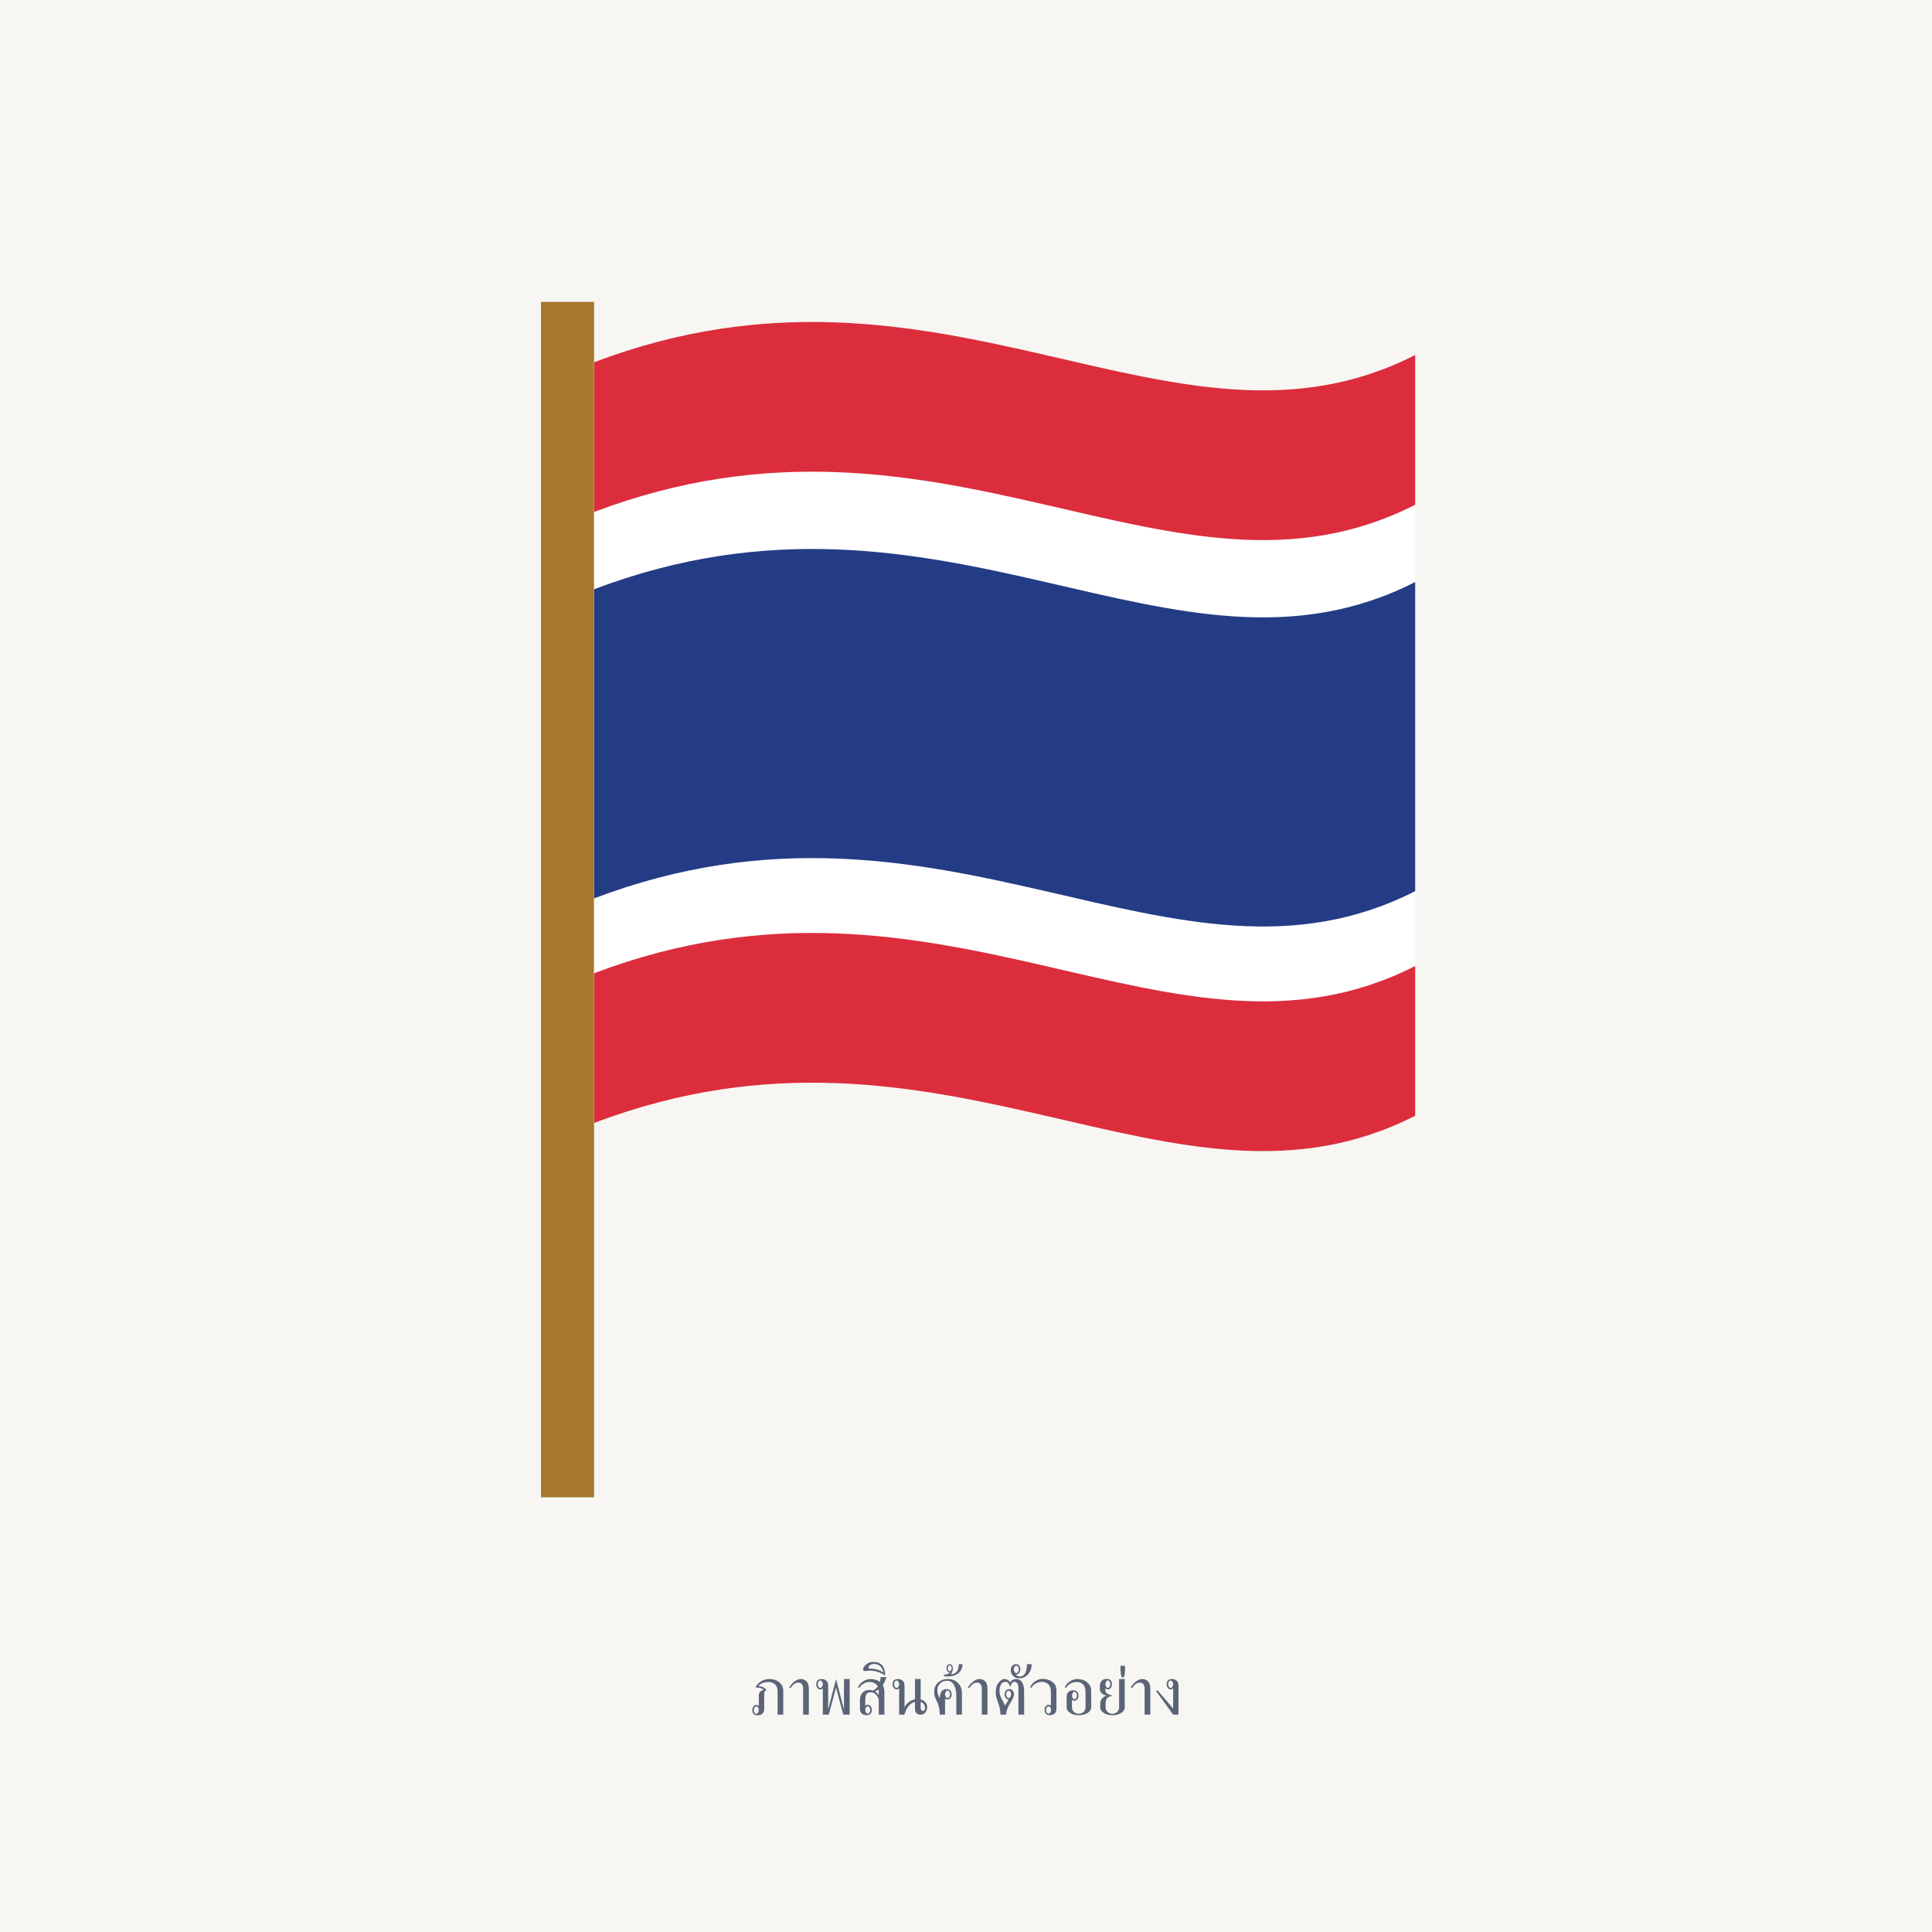
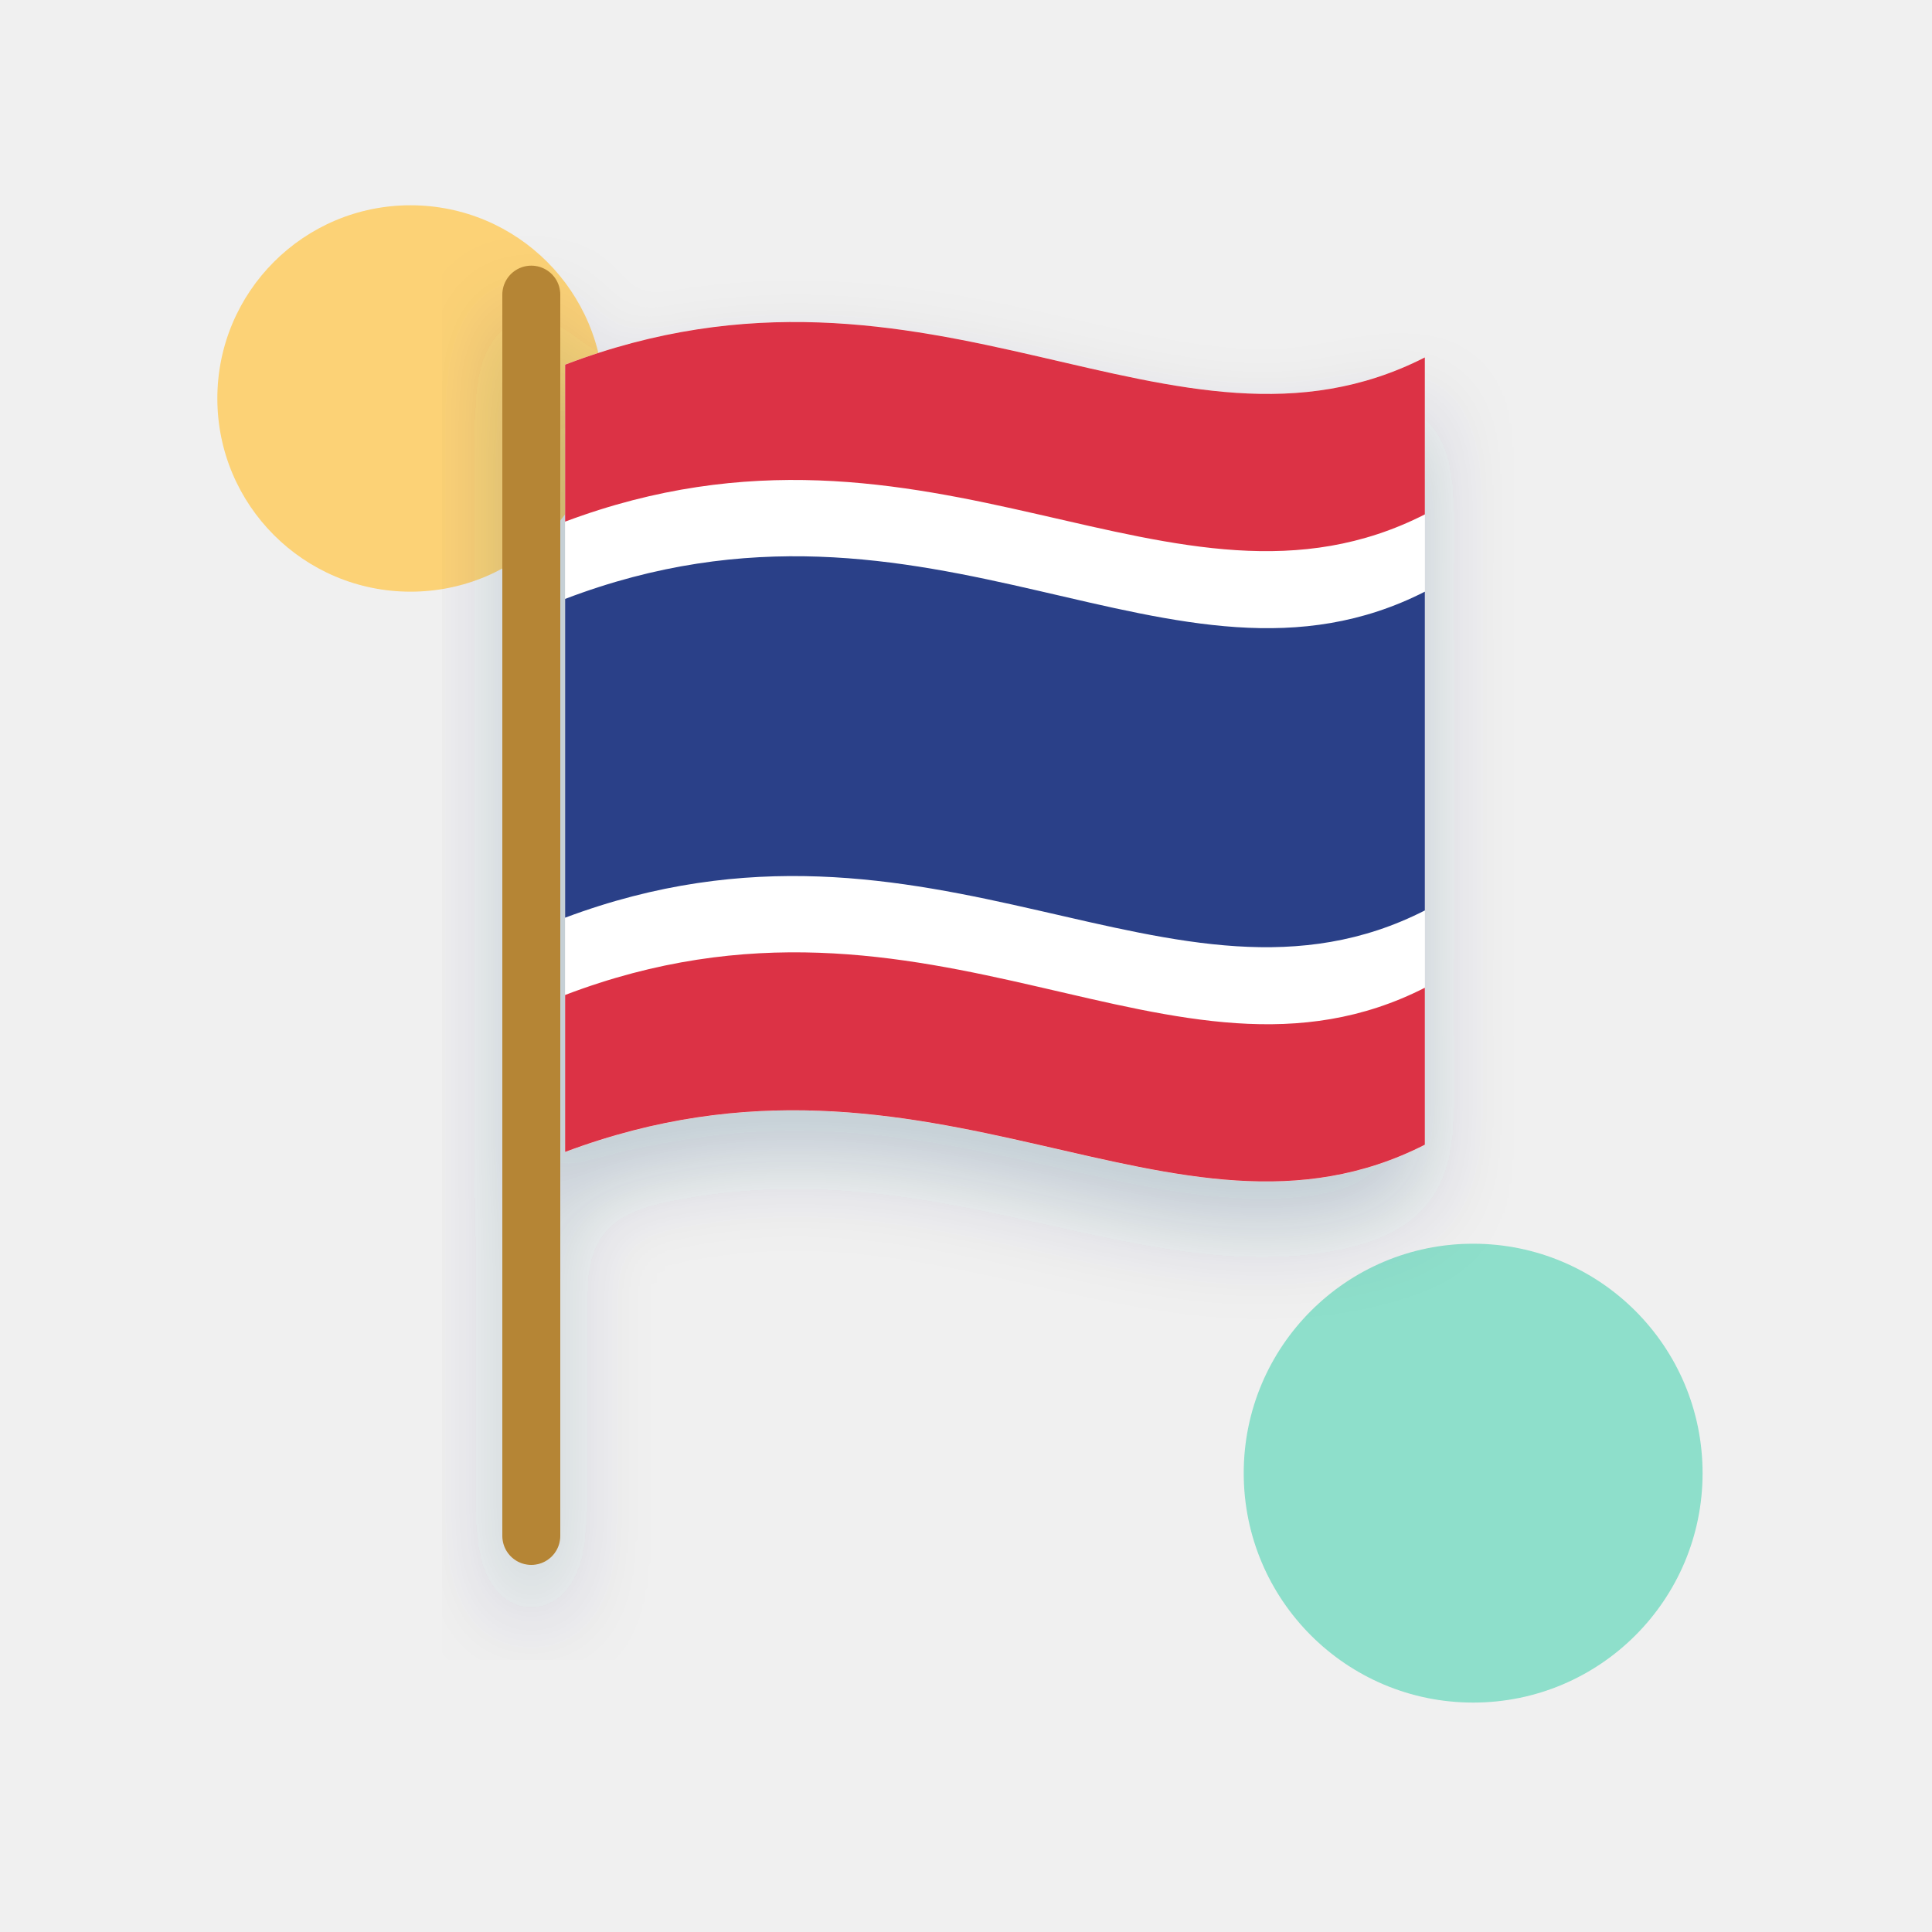
<svg xmlns="http://www.w3.org/2000/svg" viewBox="0 0 800 800">
-   <rect width="800" height="800" fill="#f7f6f2" />
-   <path d="M235 620V125" stroke="#a6782d" stroke-width="22" />
-   <path d="M246 150c145-55 240 48 340-3v315c-100 51-195-52-340 3z" fill="#fff" />
-   <path d="M246 150c145-55 240 48 340-3v62c-100 51-195-52-340 3zM246 403c145-55 240 48 340-3v62c-100 51-195-52-340 3z" fill="#dc2d3d" />
-   <path d="M246 244c145-55 240 48 340-3v128c-100 51-195-52-340 3z" fill="#243c85" />
-   <text x="400" y="710" text-anchor="middle" font-family="Tahoma,sans-serif" font-size="28" fill="#5b6477">ภาพสินค้าตัวอย่าง</text>
+   <defs>
+     <filter id="s">
+       <feDropShadow dx="0" dy="20" stdDeviation="18" flood-color="#183866" flood-opacity=".2" />
+     </filter>
+   </defs>
+   <circle cx="610" cy="610" r="95" fill="#64d7ba" opacity=".7" />
+   <circle cx="170" cy="165" r="80" fill="#ffca57" opacity=".8" />
+   <g filter="url(#s)">
+     <path d="M220 636V122" stroke="#b58534" stroke-width="24" stroke-linecap="round" />
+     <path d="M234 151c152-58 252 50 356-3v326c-104 53-204-54-356 3z" fill="#fff" />
+     <path d="M234 151c152-58 252 50 356-3v65c-104 53-204-54-356 3zM234 412c152-58 252 50 356-3v65c-104 53-204-54-356 3z" fill="#dc3344" />
+     <path d="M234 248c152-58 252 50 356-3v132c-104 53-204-54-356 3z" fill="#293f88" />
+   </g>
</svg>
